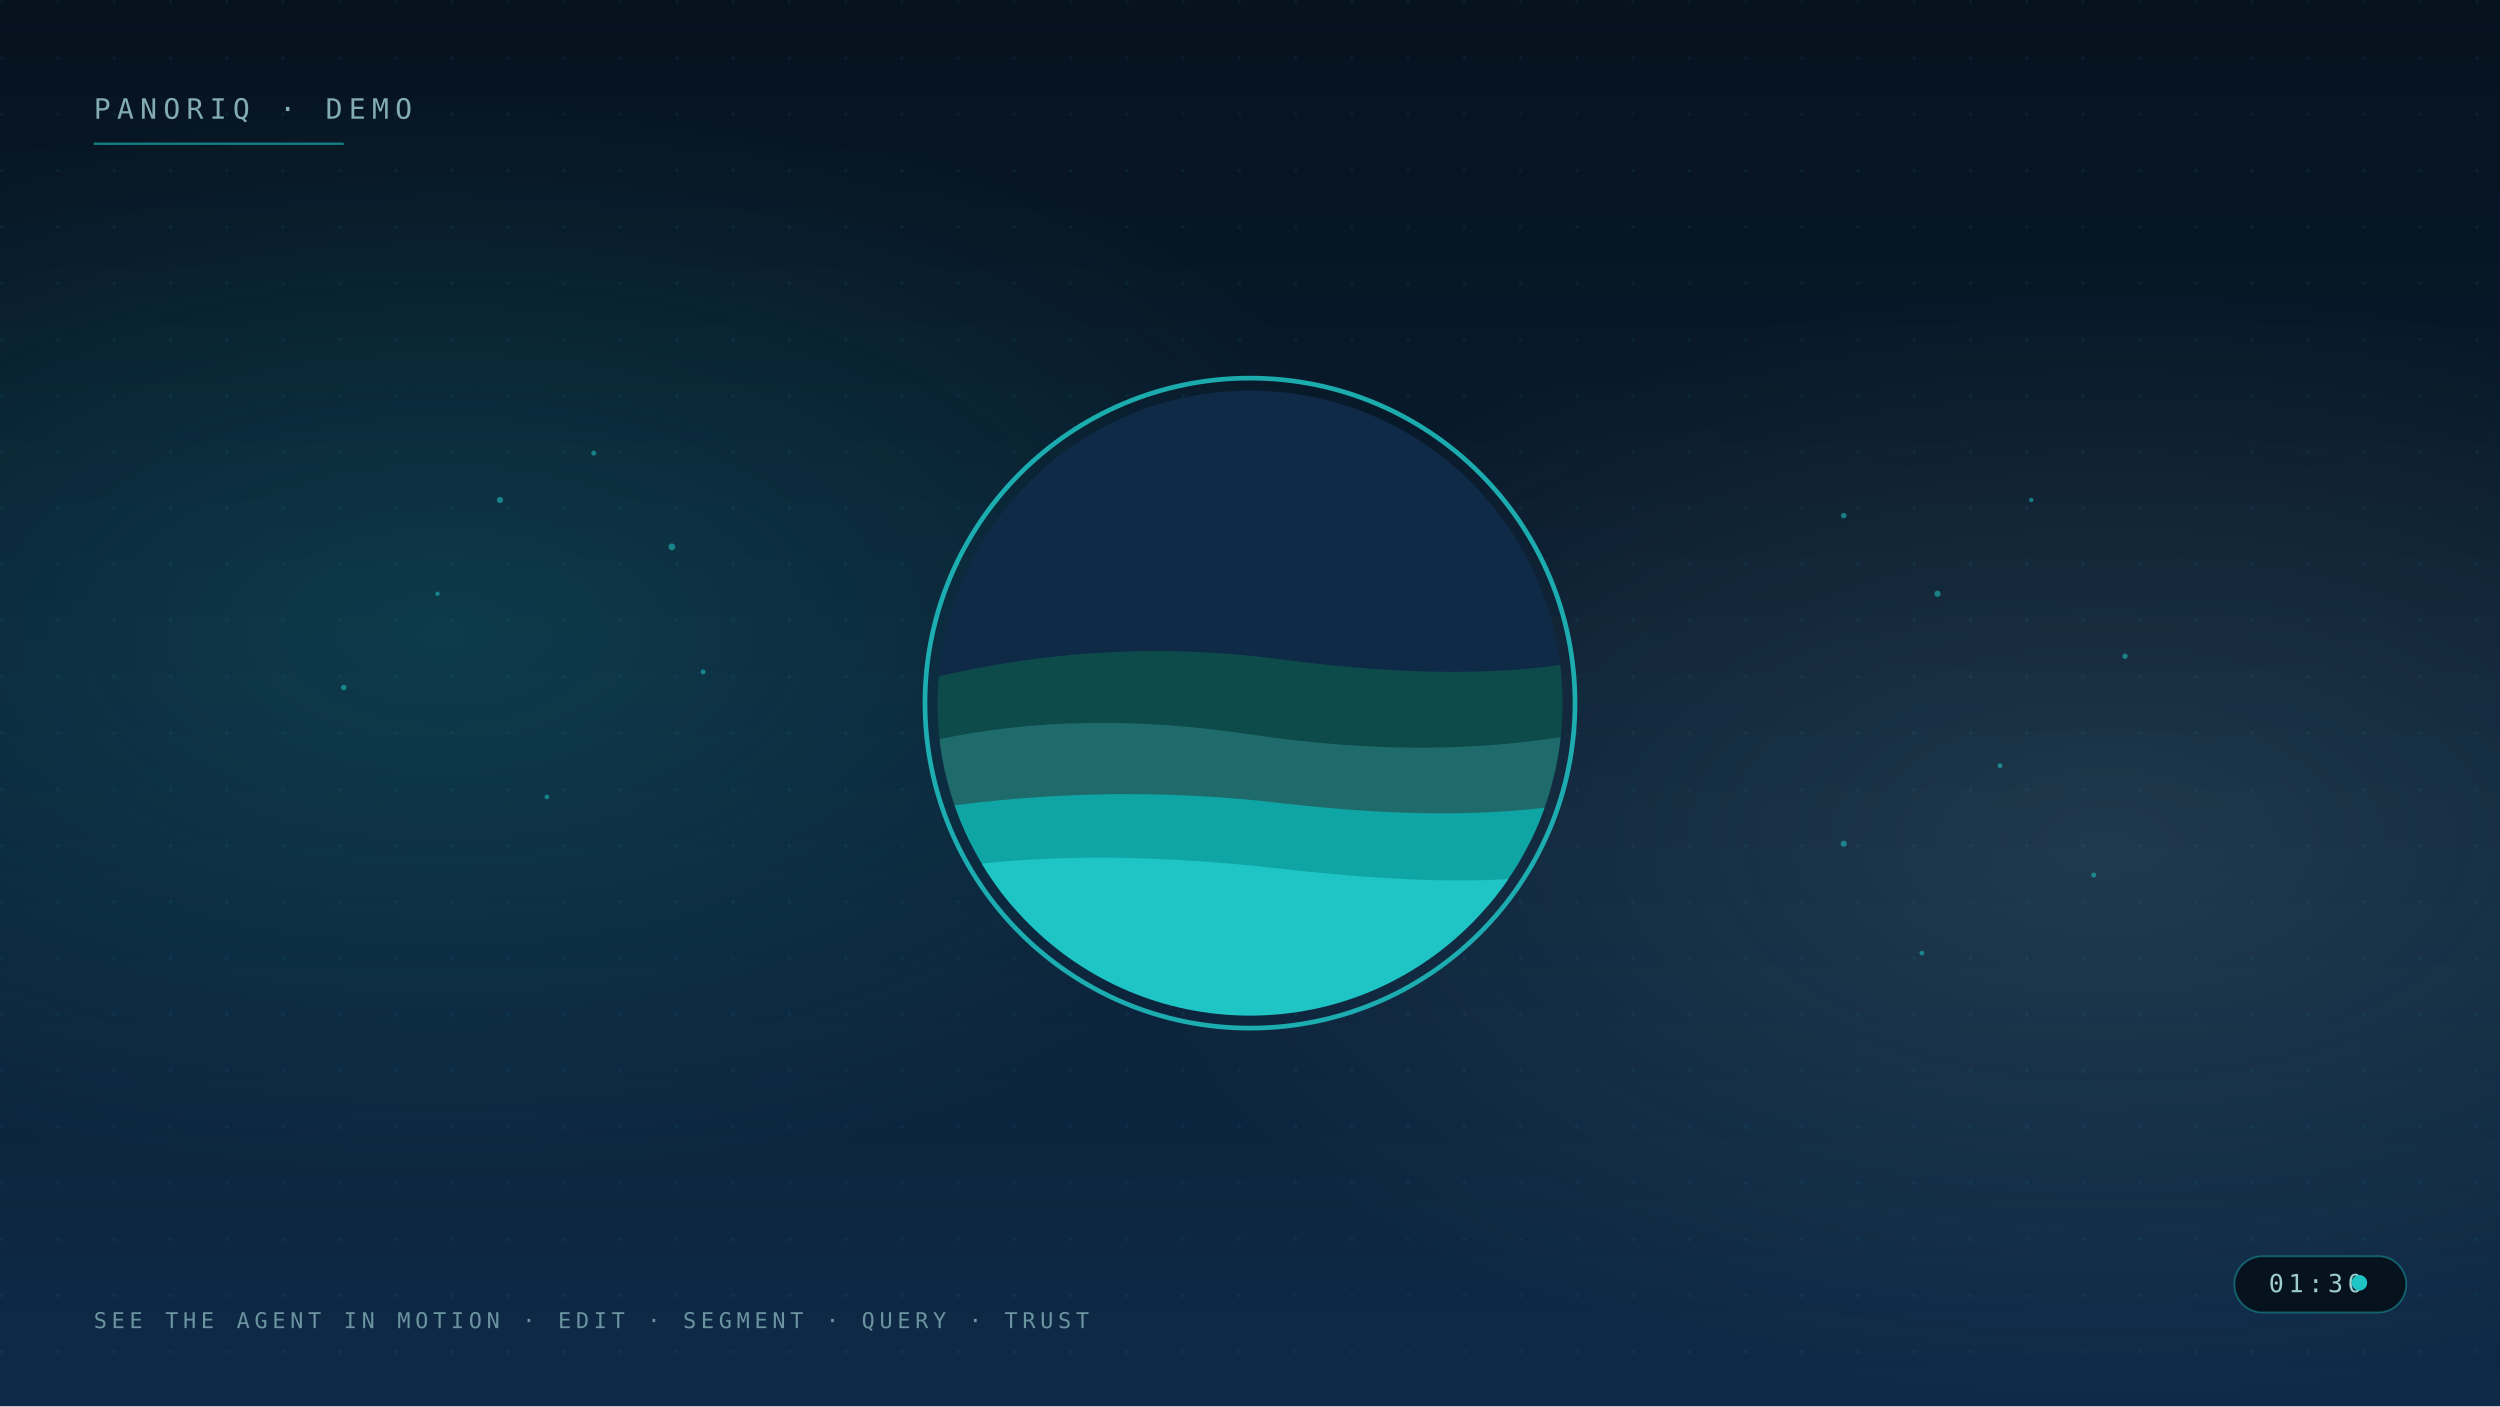
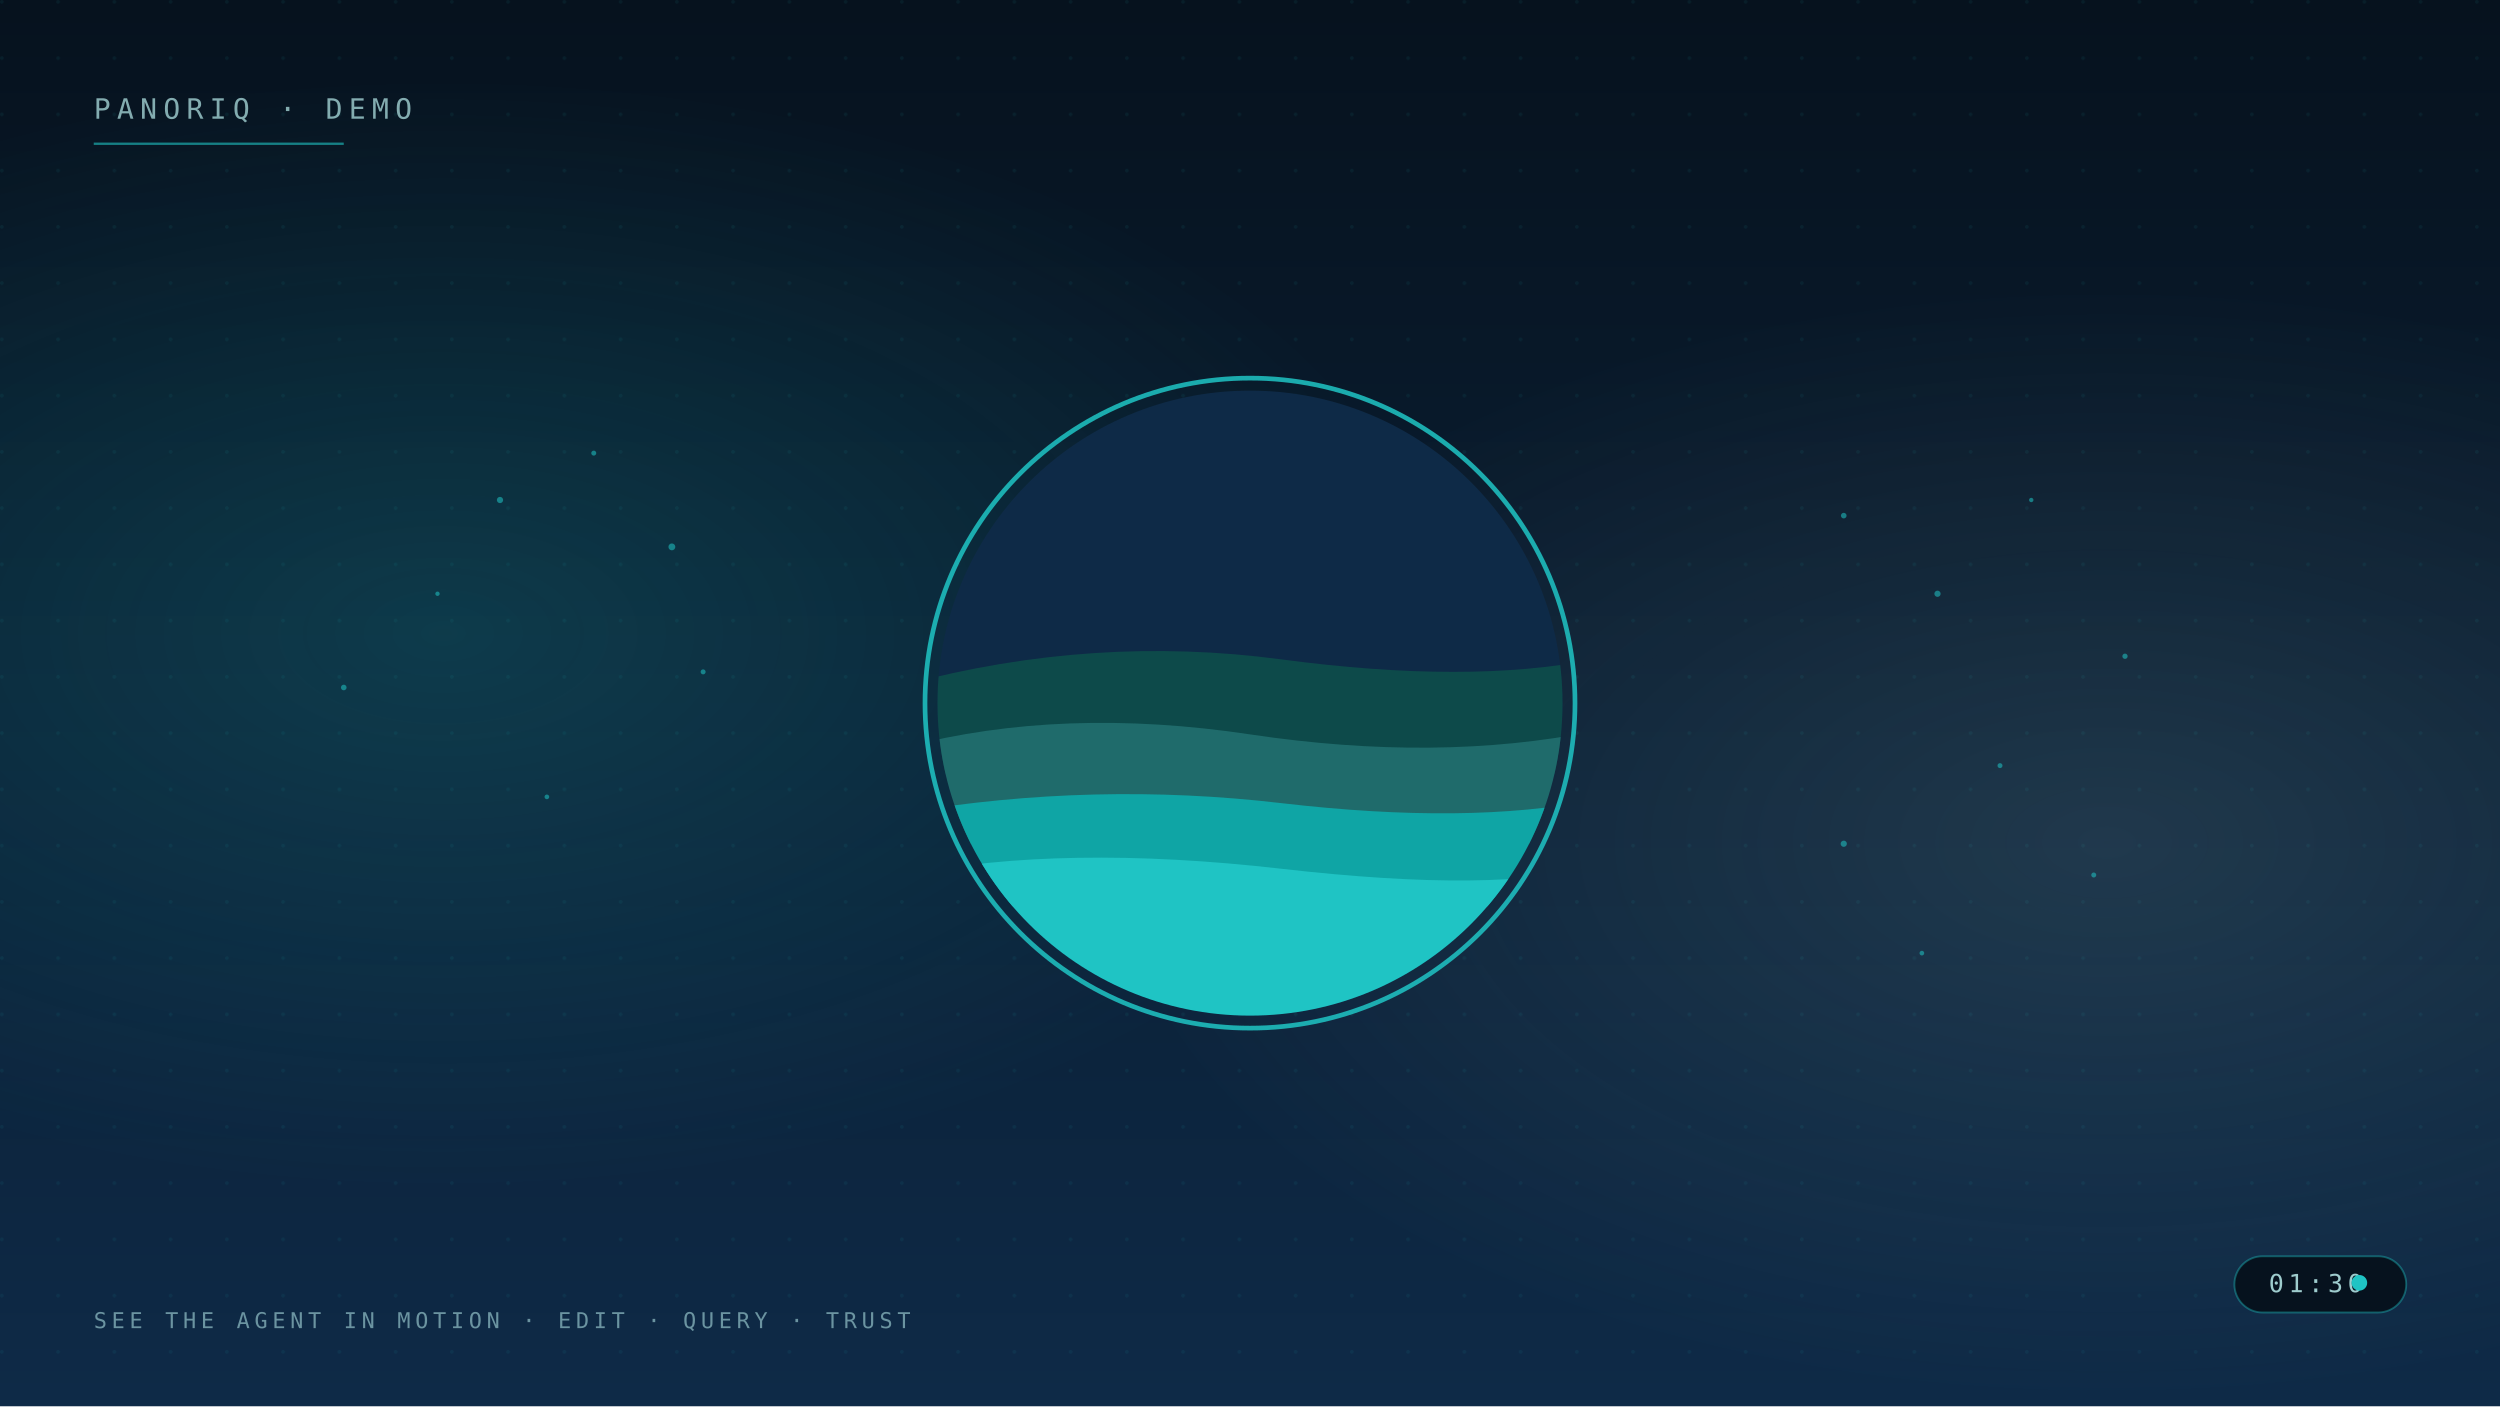
<svg xmlns="http://www.w3.org/2000/svg" viewBox="0 0 1600 900" preserveAspectRatio="xMidYMid slice">
  <defs>
    <linearGradient id="bgGrad" x1="0" y1="0" x2="0" y2="1">
      <stop offset="0" stop-color="#06121e" />
      <stop offset="1" stop-color="#0E2A47" />
    </linearGradient>
    <radialGradient id="glowL" cx="0.18" cy="0.45" r="0.4">
      <stop offset="0" stop-color="#1FC4C4" stop-opacity="0.18" />
      <stop offset="1" stop-color="#1FC4C4" stop-opacity="0" />
    </radialGradient>
    <radialGradient id="glowR" cx="0.84" cy="0.6" r="0.4">
      <stop offset="0" stop-color="#B8ECEC" stop-opacity="0.12" />
      <stop offset="1" stop-color="#B8ECEC" stop-opacity="0" />
    </radialGradient>
    <pattern id="dotsD" x="0" y="0" width="36" height="36" patternUnits="userSpaceOnUse">
      <circle cx="1.2" cy="1.2" r="1.2" fill="#1FC4C4" opacity="0.07" />
    </pattern>
    <clipPath id="markClip">
      <circle cx="800" cy="450" r="200" />
    </clipPath>
  </defs>
  <rect width="1600" height="900" fill="url(#bgGrad)" />
  <rect width="1600" height="900" fill="url(#dotsD)" />
  <rect width="1600" height="900" fill="url(#glowL)" />
  <rect width="1600" height="900" fill="url(#glowR)" />
  <circle cx="800" cy="450" r="208" fill="none" stroke="#1FC4C4" stroke-width="3" opacity="0.85" />
  <g clip-path="url(#markClip)">
    <rect x="600" y="250" width="400" height="400" fill="#0E2A47" />
    <path d="M580,438 Q700,406 820,422 T1020,422 L1020,495 L580,495 Z" fill="#0D4A4A" />
    <path d="M580,478 Q680,452 800,470 T1020,468 L1020,540 L580,540 Z" fill="#1F6B6B" />
    <path d="M580,520 Q700,500 820,514 T1020,512 L1020,580 L580,580 Z" fill="#0FA5A5" />
    <path d="M580,560 Q680,540 820,556 T1020,554 L1020,650 L580,650 Z" fill="#1FC4C4" />
  </g>
  <g fill="#1FC4C4" opacity="0.55">
    <circle cx="320" cy="320" r="2" />
    <circle cx="380" cy="290" r="1.6" />
    <circle cx="280" cy="380" r="1.4" />
    <circle cx="430" cy="350" r="2.2" />
    <circle cx="220" cy="440" r="1.8" />
    <circle cx="350" cy="510" r="1.5" />
    <circle cx="450" cy="430" r="1.6" />
    <circle cx="1180" cy="330" r="1.8" />
    <circle cx="1240" cy="380" r="2" />
    <circle cx="1300" cy="320" r="1.4" />
    <circle cx="1360" cy="420" r="1.7" />
    <circle cx="1280" cy="490" r="1.6" />
    <circle cx="1180" cy="540" r="2" />
    <circle cx="1340" cy="560" r="1.6" />
    <circle cx="1230" cy="610" r="1.5" />
  </g>
  <g font-family="ui-monospace,Space Grotesk,monospace" font-size="18" letter-spacing="4">
    <text x="60" y="76" fill="#B8ECEC" opacity="0.7">PANORIQ · DEMO</text>
    <line x1="60" y1="92" x2="220" y2="92" stroke="#1FC4C4" stroke-width="1.5" opacity="0.6" />
  </g>
  <g transform="translate(1430,830)" font-family="ui-monospace,Space Grotesk,monospace" font-size="16" letter-spacing="3">
    <rect x="0" y="-26" width="110" height="36" rx="18" fill="#06121e" stroke="#1FC4C4" stroke-opacity="0.4" stroke-width="1.2" />
    <text x="22" y="-3" fill="#B8ECEC" opacity="0.85">01:30</text>
    <circle cx="80" cy="-9" r="5" fill="#1FC4C4" />
  </g>
  <text x="60" y="850" fill="#B8ECEC" opacity="0.55" font-family="ui-monospace,Space Grotesk,monospace" font-size="14" letter-spacing="3">
-     SEE THE AGENT IN MOTION  ·  EDIT · SEGMENT · QUERY · TRUST
+     SEE THE AGENT IN MOTION  ·  EDIT · QUERY · TRUST
  </text>
</svg>
